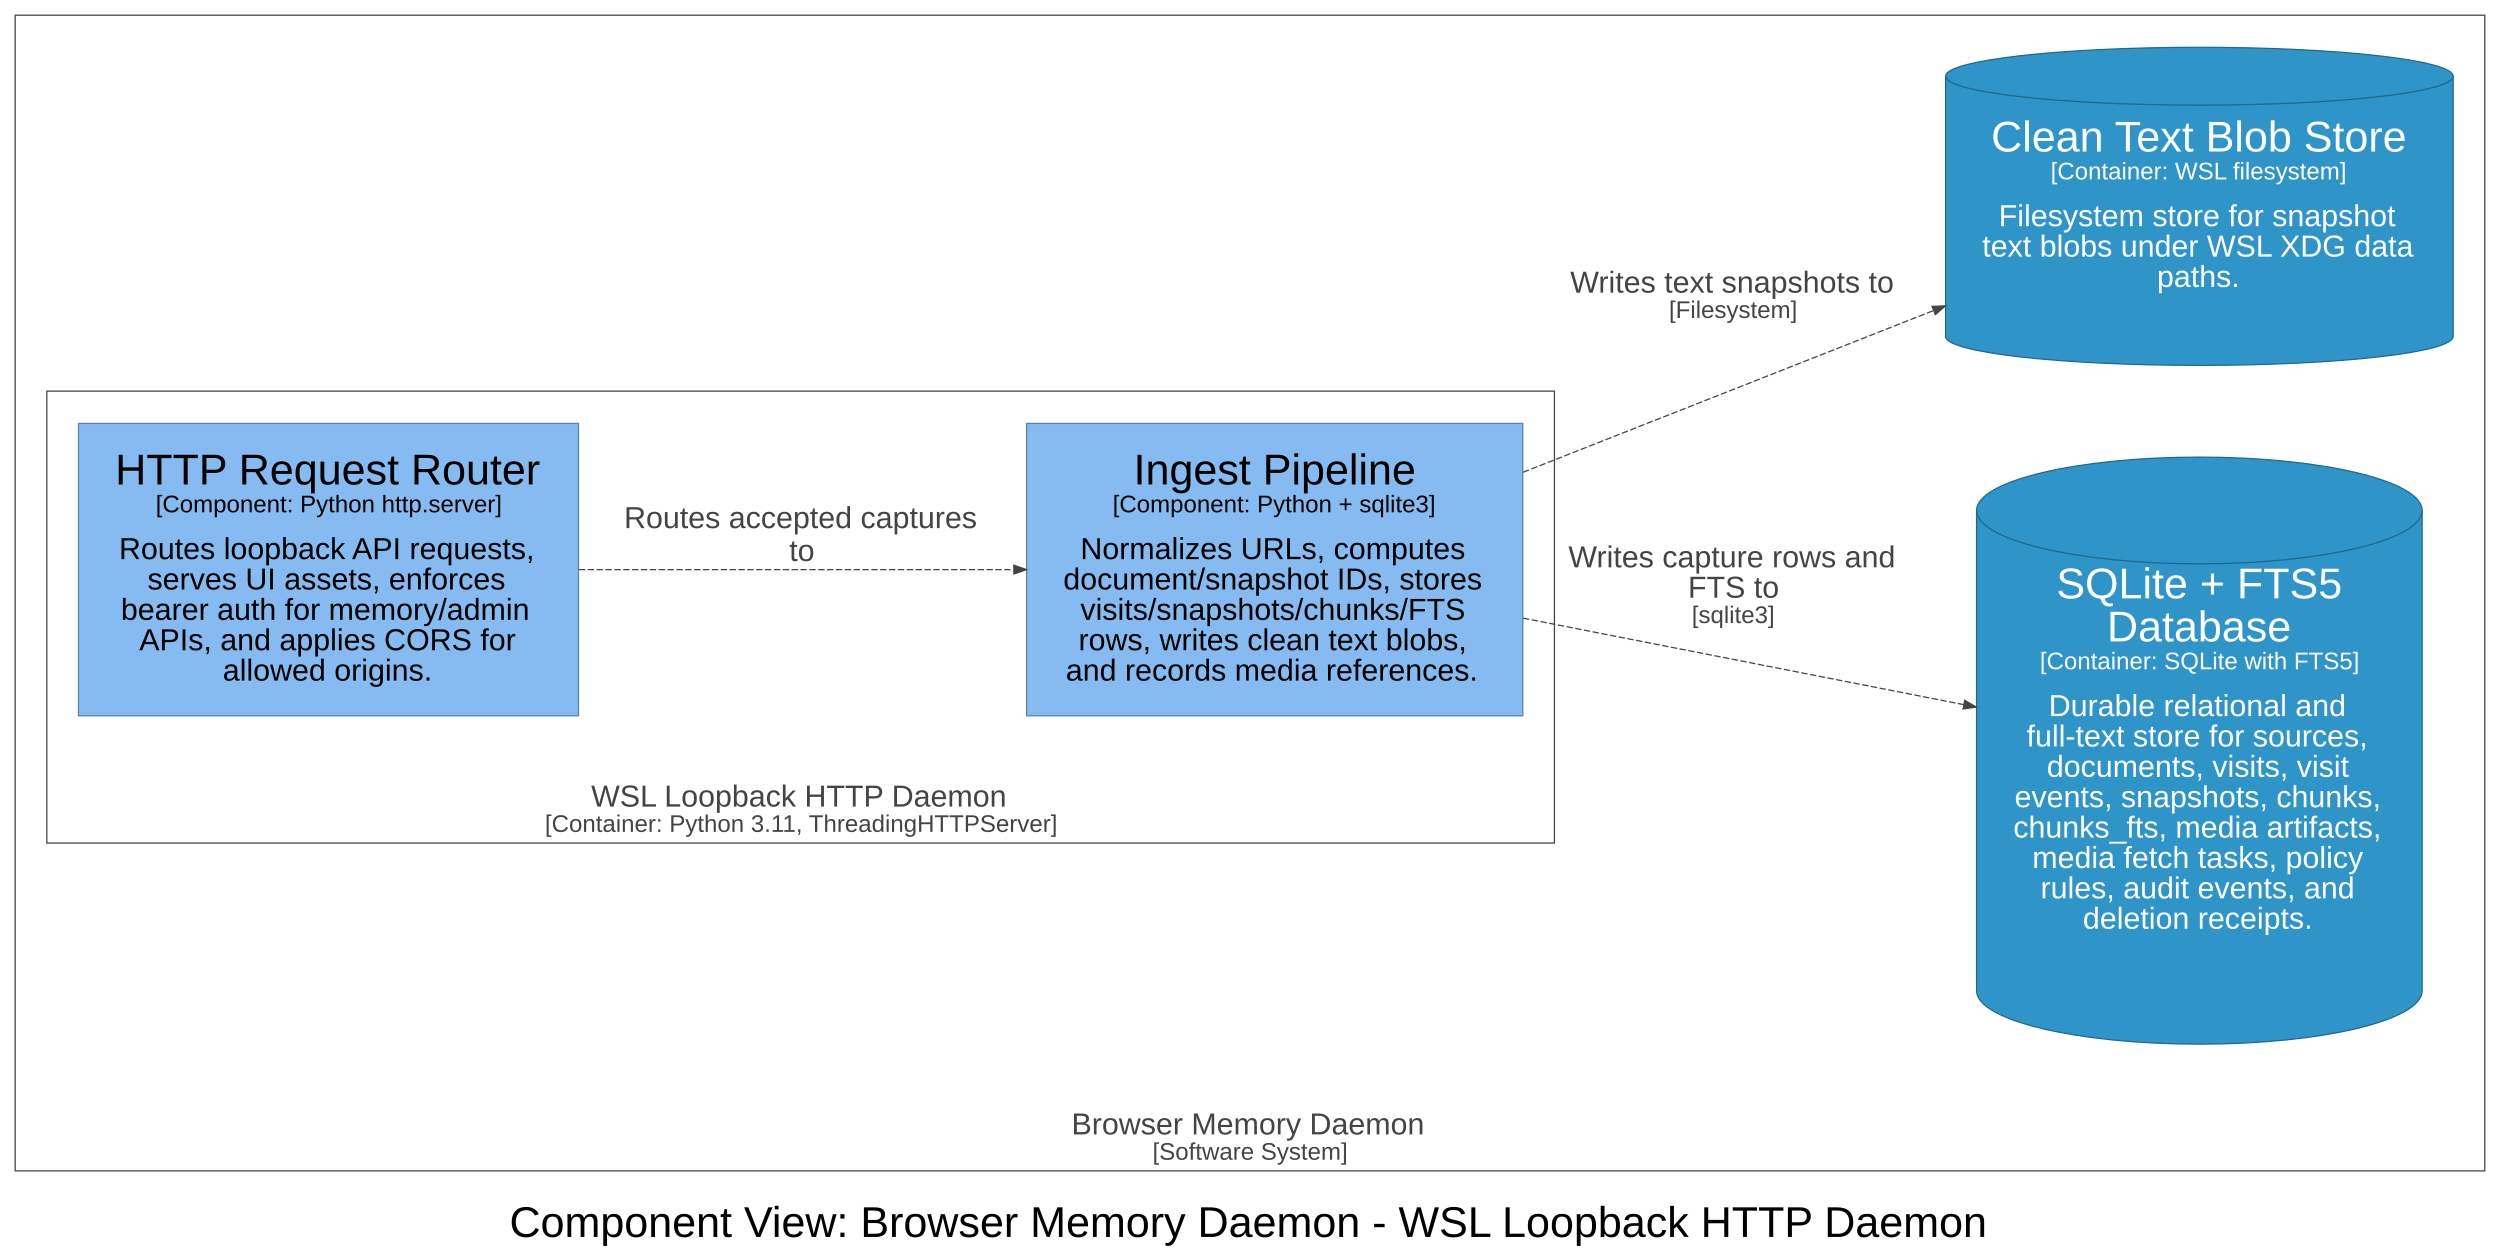
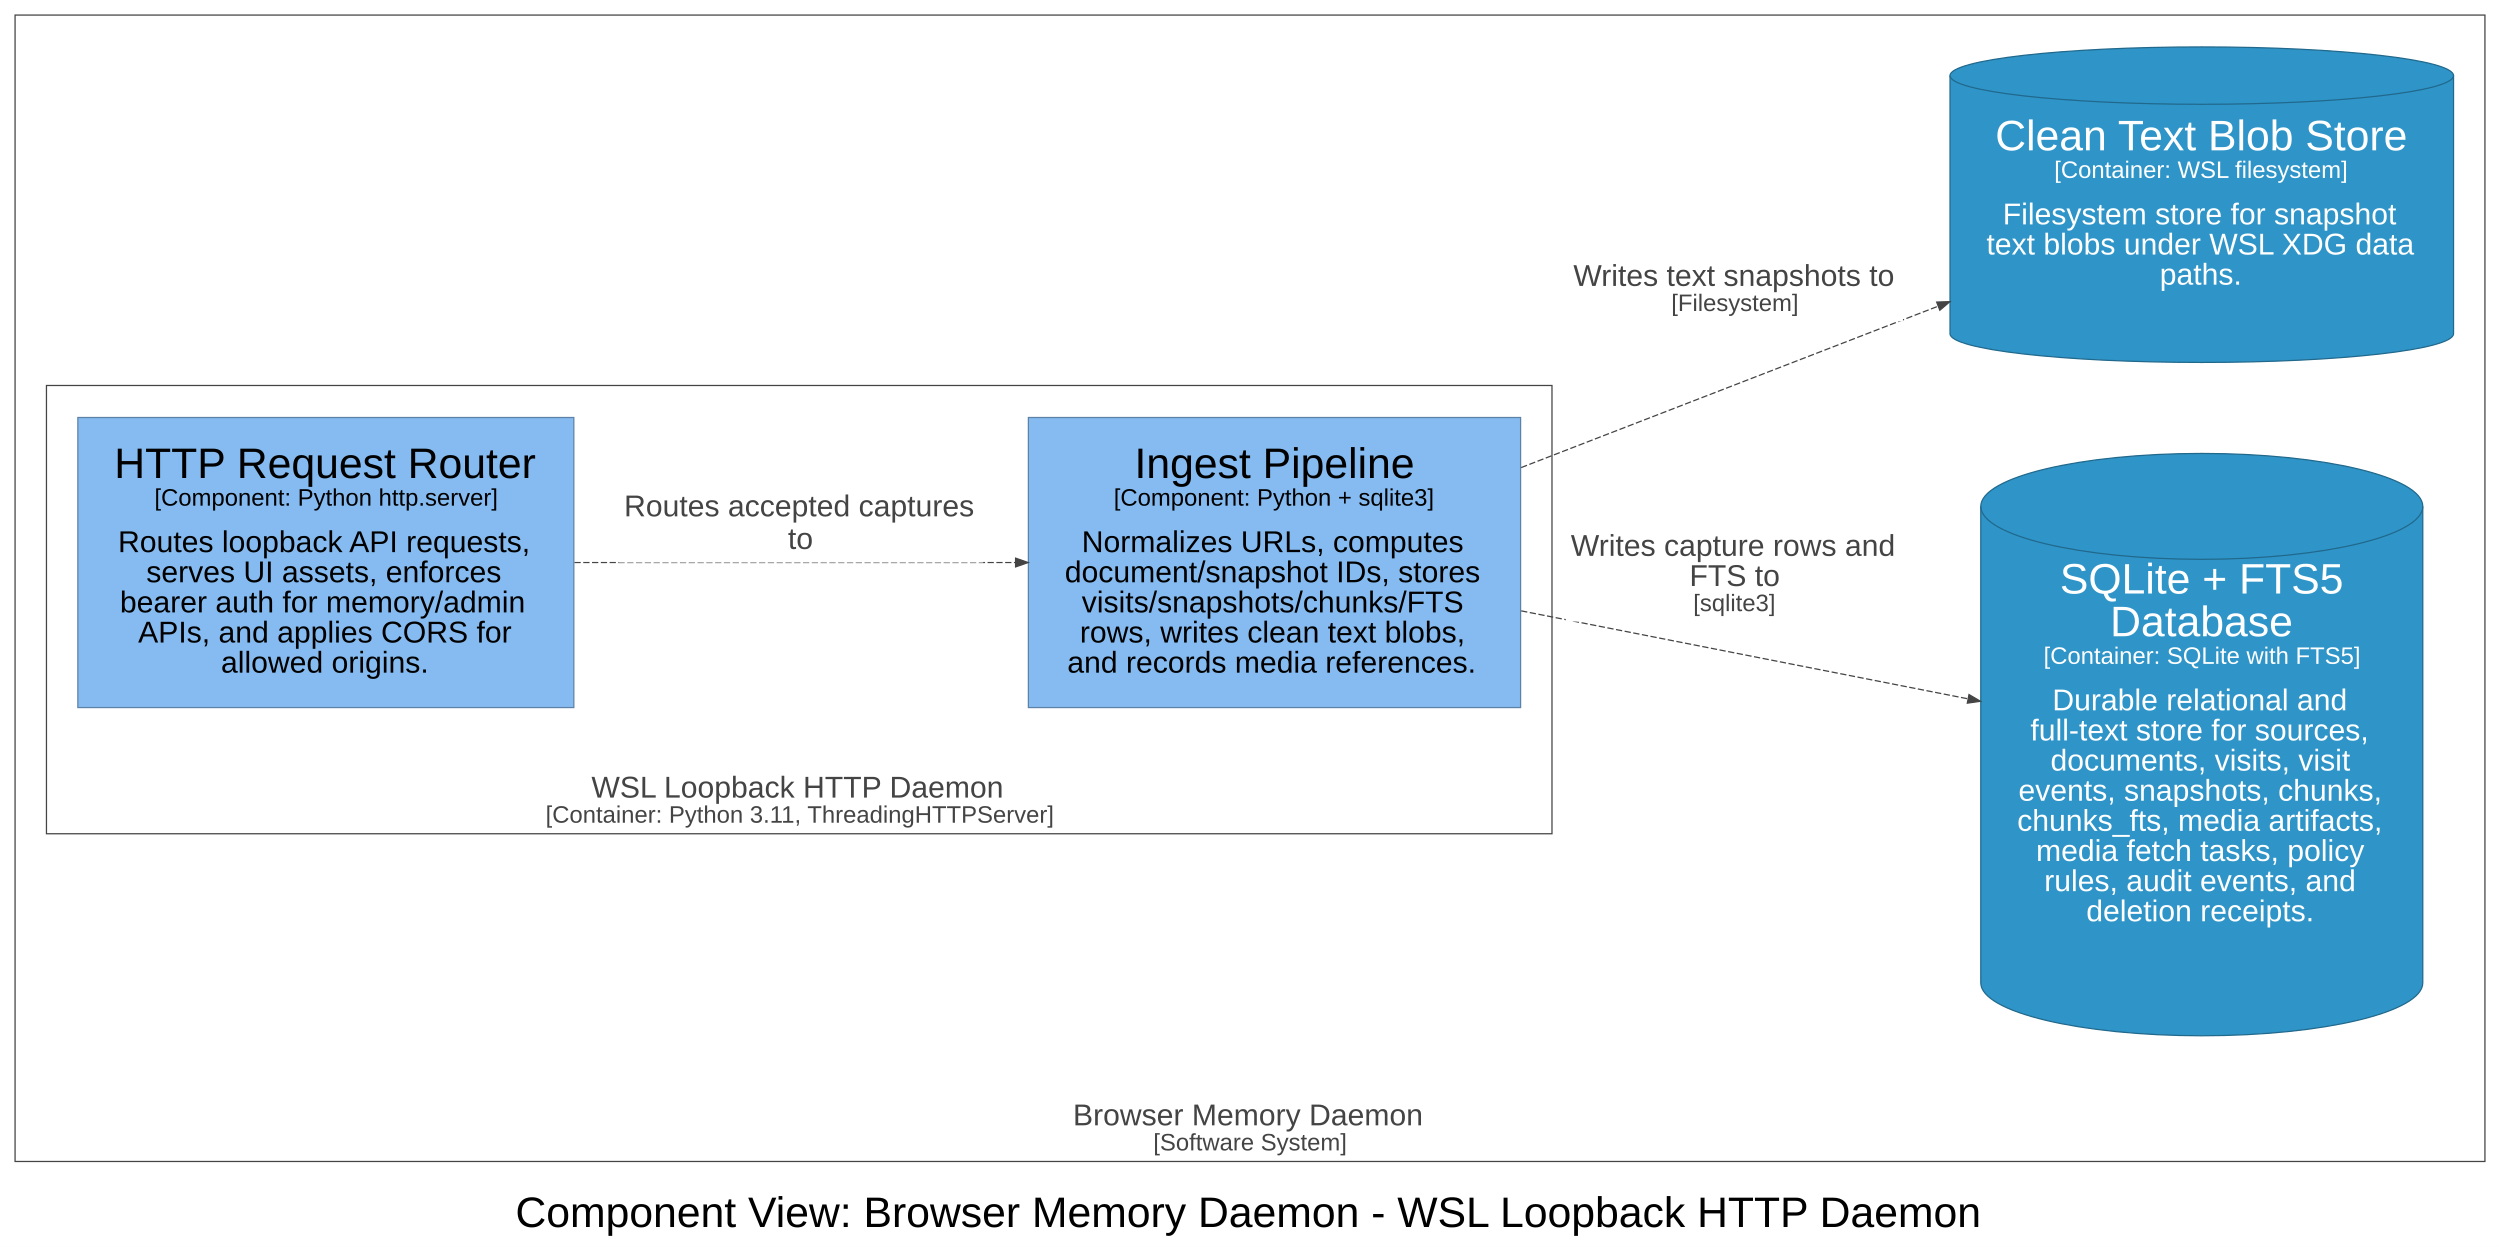
- <svg xmlns="http://www.w3.org/2000/svg" width="1975pt" height="993pt" viewBox="0.00 0.00 1975.00 993.00">
+ <svg xmlns="http://www.w3.org/2000/svg" width="1991pt" height="993pt" viewBox="0.00 0.00 1991.00 993.00">
  <g id="graph0" class="graph" transform="scale(1 1) rotate(0) translate(4 989)">
-     <polygon fill="white" stroke="transparent" points="-4,4 -4,-989 1971,-989 1971,4 -4,4" />
-     <text text-anchor="start" x="398.5" y="-11.8" font-family="Arial" font-size="34.00">Component View: Browser Memory Daemon - WSL Loopback HTTP Daemon</text>
+     <polygon fill="white" stroke="transparent" points="-4,4 -4,-989 1987,-989 1987,4 -4,4" />
+     <text text-anchor="start" x="406.5" y="-11.8" font-family="Arial" font-size="34.00">Component View: Browser Memory Daemon - WSL Loopback HTTP Daemon</text>
    <g id="clust1" class="cluster">
-       <polygon fill="none" stroke="#444444" points="8,-64 8,-977 1959,-977 1959,-64 8,-64" />
-       <text text-anchor="start" x="842.5" y="-92.8" font-family="Arial" font-size="24.00" fill="#444444">Browser Memory Daemon</text>
-       <text text-anchor="start" x="906.5" y="-72.8" font-family="Arial" font-size="19.00" fill="#444444">[Software System]</text>
+       <polygon fill="none" stroke="#444444" points="8,-64 8,-977 1975,-977 1975,-64 8,-64" />
+       <text text-anchor="start" x="850.5" y="-92.8" font-family="Arial" font-size="24.00" fill="#444444">Browser Memory Daemon</text>
+       <text text-anchor="start" x="914.5" y="-72.8" font-family="Arial" font-size="19.00" fill="#444444">[Software System]</text>
    </g>
    <g id="clust2" class="cluster">
-       <polygon fill="none" stroke="#444444" points="33,-323 33,-680 1224,-680 1224,-323 33,-323" />
-       <text text-anchor="start" x="463" y="-351.8" font-family="Arial" font-size="24.00" fill="#444444">WSL Loopback HTTP Daemon</text>
-       <text text-anchor="start" x="426.5" y="-331.8" font-family="Arial" font-size="19.00" fill="#444444">[Container: Python 3.11, ThreadingHTTPServer]</text>
+       <polygon fill="none" stroke="#444444" points="33,-325 33,-682 1232,-682 1232,-325 33,-325" />
+       <text text-anchor="start" x="467" y="-353.8" font-family="Arial" font-size="24.00" fill="#444444">WSL Loopback HTTP Daemon</text>
+       <text text-anchor="start" x="430.5" y="-333.8" font-family="Arial" font-size="19.00" fill="#444444">[Container: Python 3.11, ThreadingHTTPServer]</text>
    </g>
    <g id="15" class="node">
-       <polygon fill="#85bbf0" stroke="#5d82a8" points="453,-654.5 58,-654.5 58,-423.5 453,-423.5 453,-654.5" />
-       <text text-anchor="start" x="87" y="-606.3" font-family="Arial" font-size="34.00" fill="#000000">HTTP Request Router</text>
-       <text text-anchor="start" x="119" y="-584.3" font-family="Arial" font-size="19.00" fill="#000000">[Component: Python http.server]</text>
-       <text text-anchor="start" x="90" y="-547.3" font-family="Arial" font-size="24.00" fill="#000000">Routes loopback API requests,</text>
-       <text text-anchor="start" x="112.5" y="-523.3" font-family="Arial" font-size="24.00" fill="#000000">serves UI assets, enforces</text>
-       <text text-anchor="start" x="91.5" y="-499.3" font-family="Arial" font-size="24.00" fill="#000000">bearer auth for memory/admin</text>
-       <text text-anchor="start" x="106" y="-475.3" font-family="Arial" font-size="24.00" fill="#000000">APIs, and applies CORS for</text>
-       <text text-anchor="start" x="172" y="-451.3" font-family="Arial" font-size="24.00" fill="#000000">allowed origins.</text>
+       <polygon fill="#85bbf0" stroke="#5d82a8" points="453,-656.5 58,-656.5 58,-425.5 453,-425.5 453,-656.5" />
+       <text text-anchor="start" x="87" y="-608.3" font-family="Arial" font-size="34.00" fill="#000000">HTTP Request Router</text>
+       <text text-anchor="start" x="119" y="-586.3" font-family="Arial" font-size="19.00" fill="#000000">[Component: Python http.server]</text>
+       <text text-anchor="start" x="90" y="-549.3" font-family="Arial" font-size="24.00" fill="#000000">Routes loopback API requests,</text>
+       <text text-anchor="start" x="112.5" y="-525.3" font-family="Arial" font-size="24.00" fill="#000000">serves UI assets, enforces</text>
+       <text text-anchor="start" x="91.5" y="-501.3" font-family="Arial" font-size="24.00" fill="#000000">bearer auth for memory/admin</text>
+       <text text-anchor="start" x="106" y="-477.3" font-family="Arial" font-size="24.00" fill="#000000">APIs, and applies CORS for</text>
+       <text text-anchor="start" x="172" y="-453.3" font-family="Arial" font-size="24.00" fill="#000000">allowed origins.</text>
    </g>
    <g id="18" class="node">
-       <polygon fill="#85bbf0" stroke="#5d82a8" points="1199,-654.5 807,-654.5 807,-423.5 1199,-423.5 1199,-654.5" />
-       <text text-anchor="start" x="891.5" y="-606.3" font-family="Arial" font-size="34.00" fill="#000000">Ingest Pipeline</text>
-       <text text-anchor="start" x="875" y="-584.3" font-family="Arial" font-size="19.00" fill="#000000">[Component: Python + sqlite3]</text>
-       <text text-anchor="start" x="849.5" y="-547.3" font-family="Arial" font-size="24.00" fill="#000000">Normalizes URLs, computes</text>
-       <text text-anchor="start" x="836" y="-523.3" font-family="Arial" font-size="24.00" fill="#000000">document/snapshot IDs, stores</text>
-       <text text-anchor="start" x="849.5" y="-499.3" font-family="Arial" font-size="24.00" fill="#000000">visits/snapshots/chunks/FTS</text>
-       <text text-anchor="start" x="848" y="-475.3" font-family="Arial" font-size="24.00" fill="#000000">rows, writes clean text blobs,</text>
-       <text text-anchor="start" x="838" y="-451.3" font-family="Arial" font-size="24.00" fill="#000000">and records media references.</text>
+       <polygon fill="#85bbf0" stroke="#5d82a8" points="1207,-656.5 815,-656.5 815,-425.5 1207,-425.5 1207,-656.5" />
+       <text text-anchor="start" x="899.5" y="-608.3" font-family="Arial" font-size="34.00" fill="#000000">Ingest Pipeline</text>
+       <text text-anchor="start" x="883" y="-586.3" font-family="Arial" font-size="19.00" fill="#000000">[Component: Python + sqlite3]</text>
+       <text text-anchor="start" x="857.5" y="-549.3" font-family="Arial" font-size="24.00" fill="#000000">Normalizes URLs, computes</text>
+       <text text-anchor="start" x="844" y="-525.3" font-family="Arial" font-size="24.00" fill="#000000">document/snapshot IDs, stores</text>
+       <text text-anchor="start" x="857.5" y="-501.3" font-family="Arial" font-size="24.00" fill="#000000">visits/snapshots/chunks/FTS</text>
+       <text text-anchor="start" x="856" y="-477.3" font-family="Arial" font-size="24.00" fill="#000000">rows, writes clean text blobs,</text>
+       <text text-anchor="start" x="846" y="-453.3" font-family="Arial" font-size="24.00" fill="#000000">and records media references.</text>
    </g>
    <g id="63" class="edge">
-       <path fill="none" stroke="#444444" stroke-dasharray="5,2" d="M453.35,-539C559.18,-539 689.56,-539 796.67,-539" />
-       <polygon fill="#444444" stroke="#444444" points="796.96,-542.5 806.96,-539 796.96,-535.5 796.96,-542.5" />
-       <text text-anchor="start" x="489" y="-571.8" font-family="Arial" font-size="24.00" fill="#444444">Routes accepted captures</text>
-       <text text-anchor="start" x="619.5" y="-545.8" font-family="Arial" font-size="24.00" fill="#444444">to</text>
+       <path fill="none" stroke="#444444" stroke-dasharray="5,2" d="M453.49,-541C561.53,-541 695.32,-541 804.65,-541" />
+       <polygon fill="#444444" stroke="#444444" points="804.81,-544.5 814.81,-541 804.81,-537.5 804.81,-544.5" />
+       <polygon fill="white" stroke="transparent" points="489,-541 489,-601 779,-601 779,-541 489,-541" />
+       <text text-anchor="start" x="493" y="-577.8" font-family="Arial" font-size="24.00" fill="#444444">Routes accepted captures</text>
+       <text text-anchor="start" x="623.5" y="-551.8" font-family="Arial" font-size="24.00" fill="#444444">to</text>
    </g>
    <g id="27" class="node">
-       <path fill="#2f95c8" stroke="#20688c" d="M1909.5,-585.72C1909.5,-608.98 1830.61,-627.88 1733.5,-627.88 1636.39,-627.88 1557.5,-608.98 1557.5,-585.72 1557.5,-585.72 1557.5,-206.28 1557.5,-206.28 1557.5,-183.02 1636.39,-164.12 1733.5,-164.12 1830.61,-164.12 1909.5,-183.02 1909.5,-206.28 1909.5,-206.28 1909.5,-585.72 1909.5,-585.72" />
-       <path fill="none" stroke="#20688c" d="M1909.5,-585.72C1909.5,-562.45 1830.61,-543.56 1733.5,-543.56 1636.39,-543.56 1557.5,-562.45 1557.5,-585.72" />
-       <text text-anchor="start" x="1620.5" y="-516.3" font-family="Arial" font-size="34.00" fill="#ffffff">SQLite + FTS5</text>
-       <text text-anchor="start" x="1660.5" y="-482.3" font-family="Arial" font-size="34.00" fill="#ffffff">Database</text>
-       <text text-anchor="start" x="1607.5" y="-460.3" font-family="Arial" font-size="19.00" fill="#ffffff">[Container: SQLite with FTS5]</text>
-       <text text-anchor="start" x="1614.5" y="-423.3" font-family="Arial" font-size="24.00" fill="#ffffff">Durable relational and</text>
-       <text text-anchor="start" x="1597" y="-399.3" font-family="Arial" font-size="24.00" fill="#ffffff">full-text store for sources,</text>
-       <text text-anchor="start" x="1613" y="-375.3" font-family="Arial" font-size="24.00" fill="#ffffff">documents, visits, visit</text>
-       <text text-anchor="start" x="1587.5" y="-351.3" font-family="Arial" font-size="24.00" fill="#ffffff">events, snapshots, chunks,</text>
-       <text text-anchor="start" x="1586.5" y="-327.3" font-family="Arial" font-size="24.00" fill="#ffffff">chunks_fts, media artifacts,</text>
-       <text text-anchor="start" x="1601.5" y="-303.3" font-family="Arial" font-size="24.00" fill="#ffffff">media fetch tasks, policy</text>
-       <text text-anchor="start" x="1608" y="-279.3" font-family="Arial" font-size="24.00" fill="#ffffff">rules, audit events, and</text>
-       <text text-anchor="start" x="1641.5" y="-255.3" font-family="Arial" font-size="24.00" fill="#ffffff">deletion receipts.</text>
+       <path fill="#2f95c8" stroke="#20688c" d="M1925.5,-585.72C1925.5,-608.98 1846.61,-627.88 1749.5,-627.88 1652.39,-627.88 1573.5,-608.98 1573.5,-585.72 1573.5,-585.72 1573.5,-206.28 1573.5,-206.28 1573.5,-183.02 1652.39,-164.12 1749.5,-164.12 1846.61,-164.12 1925.5,-183.02 1925.5,-206.28 1925.5,-206.28 1925.5,-585.72 1925.5,-585.72" />
+       <path fill="none" stroke="#20688c" d="M1925.5,-585.72C1925.5,-562.45 1846.61,-543.56 1749.5,-543.56 1652.39,-543.56 1573.5,-562.45 1573.5,-585.72" />
+       <text text-anchor="start" x="1636.5" y="-516.3" font-family="Arial" font-size="34.00" fill="#ffffff">SQLite + FTS5</text>
+       <text text-anchor="start" x="1676.5" y="-482.3" font-family="Arial" font-size="34.00" fill="#ffffff">Database</text>
+       <text text-anchor="start" x="1623.5" y="-460.3" font-family="Arial" font-size="19.00" fill="#ffffff">[Container: SQLite with FTS5]</text>
+       <text text-anchor="start" x="1630.5" y="-423.3" font-family="Arial" font-size="24.00" fill="#ffffff">Durable relational and</text>
+       <text text-anchor="start" x="1613" y="-399.3" font-family="Arial" font-size="24.00" fill="#ffffff">full-text store for sources,</text>
+       <text text-anchor="start" x="1629" y="-375.3" font-family="Arial" font-size="24.00" fill="#ffffff">documents, visits, visit</text>
+       <text text-anchor="start" x="1603.5" y="-351.3" font-family="Arial" font-size="24.00" fill="#ffffff">events, snapshots, chunks,</text>
+       <text text-anchor="start" x="1602.5" y="-327.3" font-family="Arial" font-size="24.00" fill="#ffffff">chunks_fts, media artifacts,</text>
+       <text text-anchor="start" x="1617.5" y="-303.3" font-family="Arial" font-size="24.00" fill="#ffffff">media fetch tasks, policy</text>
+       <text text-anchor="start" x="1624" y="-279.3" font-family="Arial" font-size="24.00" fill="#ffffff">rules, audit events, and</text>
+       <text text-anchor="start" x="1657.5" y="-255.3" font-family="Arial" font-size="24.00" fill="#ffffff">deletion receipts.</text>
    </g>
    <g id="70" class="edge">
-       <path fill="none" stroke="#444444" stroke-dasharray="5,2" d="M1199.22,-500.68C1307.33,-479.46 1440.95,-453.23 1547.4,-432.33" />
-       <polygon fill="#444444" stroke="#444444" points="1548.15,-435.75 1557.29,-430.39 1546.8,-428.89 1548.15,-435.75" />
-       <text text-anchor="start" x="1235" y="-540.8" font-family="Arial" font-size="24.00" fill="#444444">Writes capture rows and</text>
-       <text text-anchor="start" x="1329.5" y="-516.8" font-family="Arial" font-size="24.00" fill="#444444">FTS to</text>
-       <text text-anchor="start" x="1332.5" y="-496.8" font-family="Arial" font-size="19.00" fill="#444444">[sqlite3]</text>
+       <path fill="none" stroke="#444444" stroke-dasharray="5,2" d="M1207.43,-502.52C1317.67,-480.82 1454.63,-453.86 1563.17,-432.49" />
+       <polygon fill="#444444" stroke="#444444" points="1564.11,-435.87 1573.25,-430.5 1562.76,-429 1564.11,-435.87" />
+       <polygon fill="white" stroke="transparent" points="1243,-494 1243,-569 1513,-569 1513,-494 1243,-494" />
+       <text text-anchor="start" x="1247" y="-546.3" font-family="Arial" font-size="24.00" fill="#444444">Writes capture rows and</text>
+       <text text-anchor="start" x="1341.5" y="-522.3" font-family="Arial" font-size="24.00" fill="#444444">FTS to</text>
+       <text text-anchor="start" x="1344.5" y="-502.3" font-family="Arial" font-size="19.00" fill="#444444">[sqlite3]</text>
    </g>
    <g id="28" class="node">
-       <path fill="#2f95c8" stroke="#20688c" d="M1934,-928.78C1934,-941.39 1844.13,-951.63 1733.5,-951.63 1622.87,-951.63 1533,-941.39 1533,-928.78 1533,-928.78 1533,-723.22 1533,-723.22 1533,-710.61 1622.87,-700.37 1733.5,-700.37 1844.13,-700.37 1934,-710.61 1934,-723.22 1934,-723.22 1934,-928.78 1934,-928.78" />
-       <path fill="none" stroke="#20688c" d="M1934,-928.78C1934,-916.18 1844.13,-905.94 1733.5,-905.94 1622.87,-905.94 1533,-916.18 1533,-928.78" />
-       <text text-anchor="start" x="1569" y="-869.3" font-family="Arial" font-size="34.00" fill="#ffffff">Clean Text Blob Store</text>
-       <text text-anchor="start" x="1616" y="-847.3" font-family="Arial" font-size="19.00" fill="#ffffff">[Container: WSL filesystem]</text>
-       <text text-anchor="start" x="1575" y="-810.3" font-family="Arial" font-size="24.00" fill="#ffffff">Filesystem store for snapshot</text>
-       <text text-anchor="start" x="1562" y="-786.3" font-family="Arial" font-size="24.00" fill="#ffffff">text blobs under WSL XDG data</text>
-       <text text-anchor="start" x="1700" y="-762.3" font-family="Arial" font-size="24.00" fill="#ffffff">paths.</text>
+       <path fill="#2f95c8" stroke="#20688c" d="M1950,-928.78C1950,-941.39 1860.13,-951.63 1749.5,-951.63 1638.87,-951.63 1549,-941.39 1549,-928.78 1549,-928.78 1549,-723.22 1549,-723.22 1549,-710.61 1638.87,-700.37 1749.5,-700.37 1860.13,-700.37 1950,-710.61 1950,-723.22 1950,-723.22 1950,-928.78 1950,-928.78" />
+       <path fill="none" stroke="#20688c" d="M1950,-928.78C1950,-916.18 1860.13,-905.94 1749.5,-905.94 1638.87,-905.94 1549,-916.18 1549,-928.78" />
+       <text text-anchor="start" x="1585" y="-869.3" font-family="Arial" font-size="34.00" fill="#ffffff">Clean Text Blob Store</text>
+       <text text-anchor="start" x="1632" y="-847.3" font-family="Arial" font-size="19.00" fill="#ffffff">[Container: WSL filesystem]</text>
+       <text text-anchor="start" x="1591" y="-810.3" font-family="Arial" font-size="24.00" fill="#ffffff">Filesystem store for snapshot</text>
+       <text text-anchor="start" x="1578" y="-786.3" font-family="Arial" font-size="24.00" fill="#ffffff">text blobs under WSL XDG data</text>
+       <text text-anchor="start" x="1716" y="-762.3" font-family="Arial" font-size="24.00" fill="#ffffff">paths.</text>
    </g>
    <g id="71" class="edge">
-       <path fill="none" stroke="#444444" stroke-dasharray="5,2" d="M1199.22,-615.91C1299.36,-655.36 1421.39,-703.43 1523.43,-743.64" />
-       <polygon fill="#444444" stroke="#444444" points="1522.34,-746.97 1532.93,-747.38 1524.91,-740.46 1522.34,-746.97" />
-       <text text-anchor="start" x="1236.5" y="-757.8" font-family="Arial" font-size="24.00" fill="#444444">Writes text snapshots to</text>
-       <text text-anchor="start" x="1314.5" y="-737.8" font-family="Arial" font-size="19.00" fill="#444444">[Filesystem]</text>
+       <path fill="none" stroke="#444444" stroke-dasharray="5,2" d="M1207.43,-616.63C1309.82,-656.25 1435.25,-704.78 1539.56,-745.15" />
+       <polygon fill="#444444" stroke="#444444" points="1538.35,-748.43 1548.94,-748.78 1540.88,-741.91 1538.35,-748.43" />
+       <polygon fill="white" stroke="transparent" points="1244.5,-733 1244.5,-784 1511.5,-784 1511.5,-733 1244.5,-733" />
+       <text text-anchor="start" x="1249" y="-761.3" font-family="Arial" font-size="24.00" fill="#444444">Writes text snapshots to</text>
+       <text text-anchor="start" x="1327" y="-741.3" font-family="Arial" font-size="19.00" fill="#444444">[Filesystem]</text>
    </g>
  </g>
</svg>
